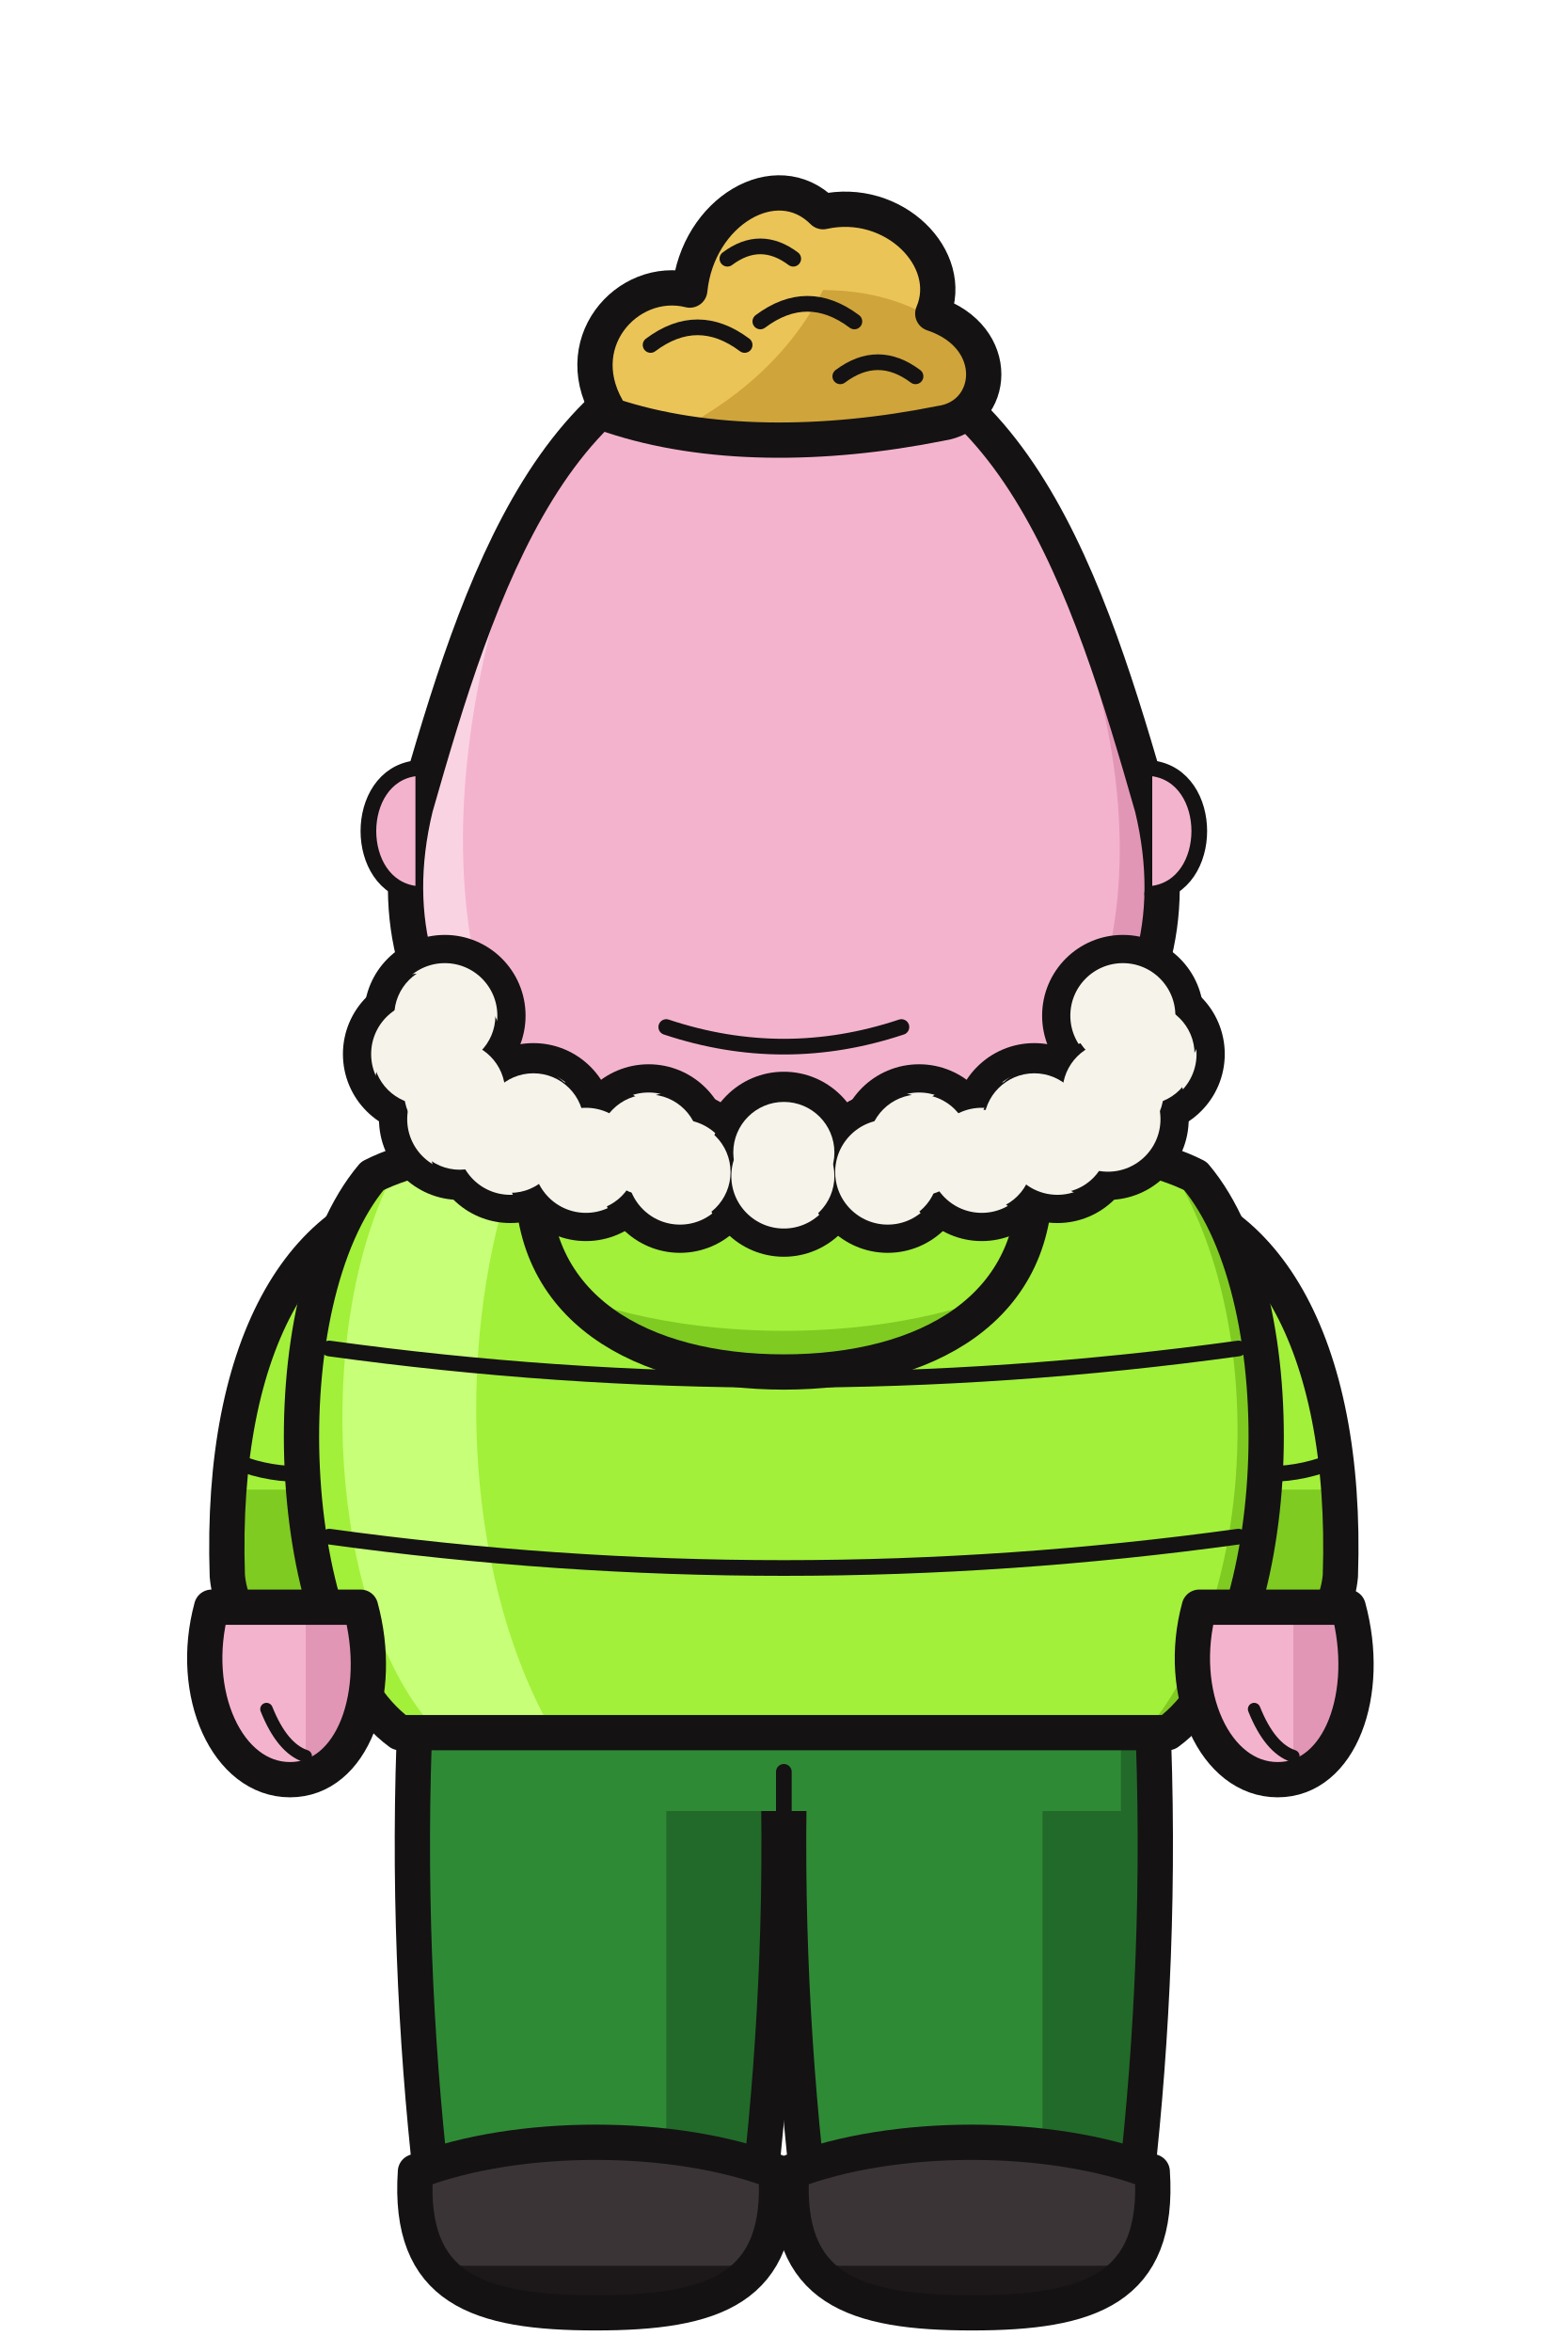
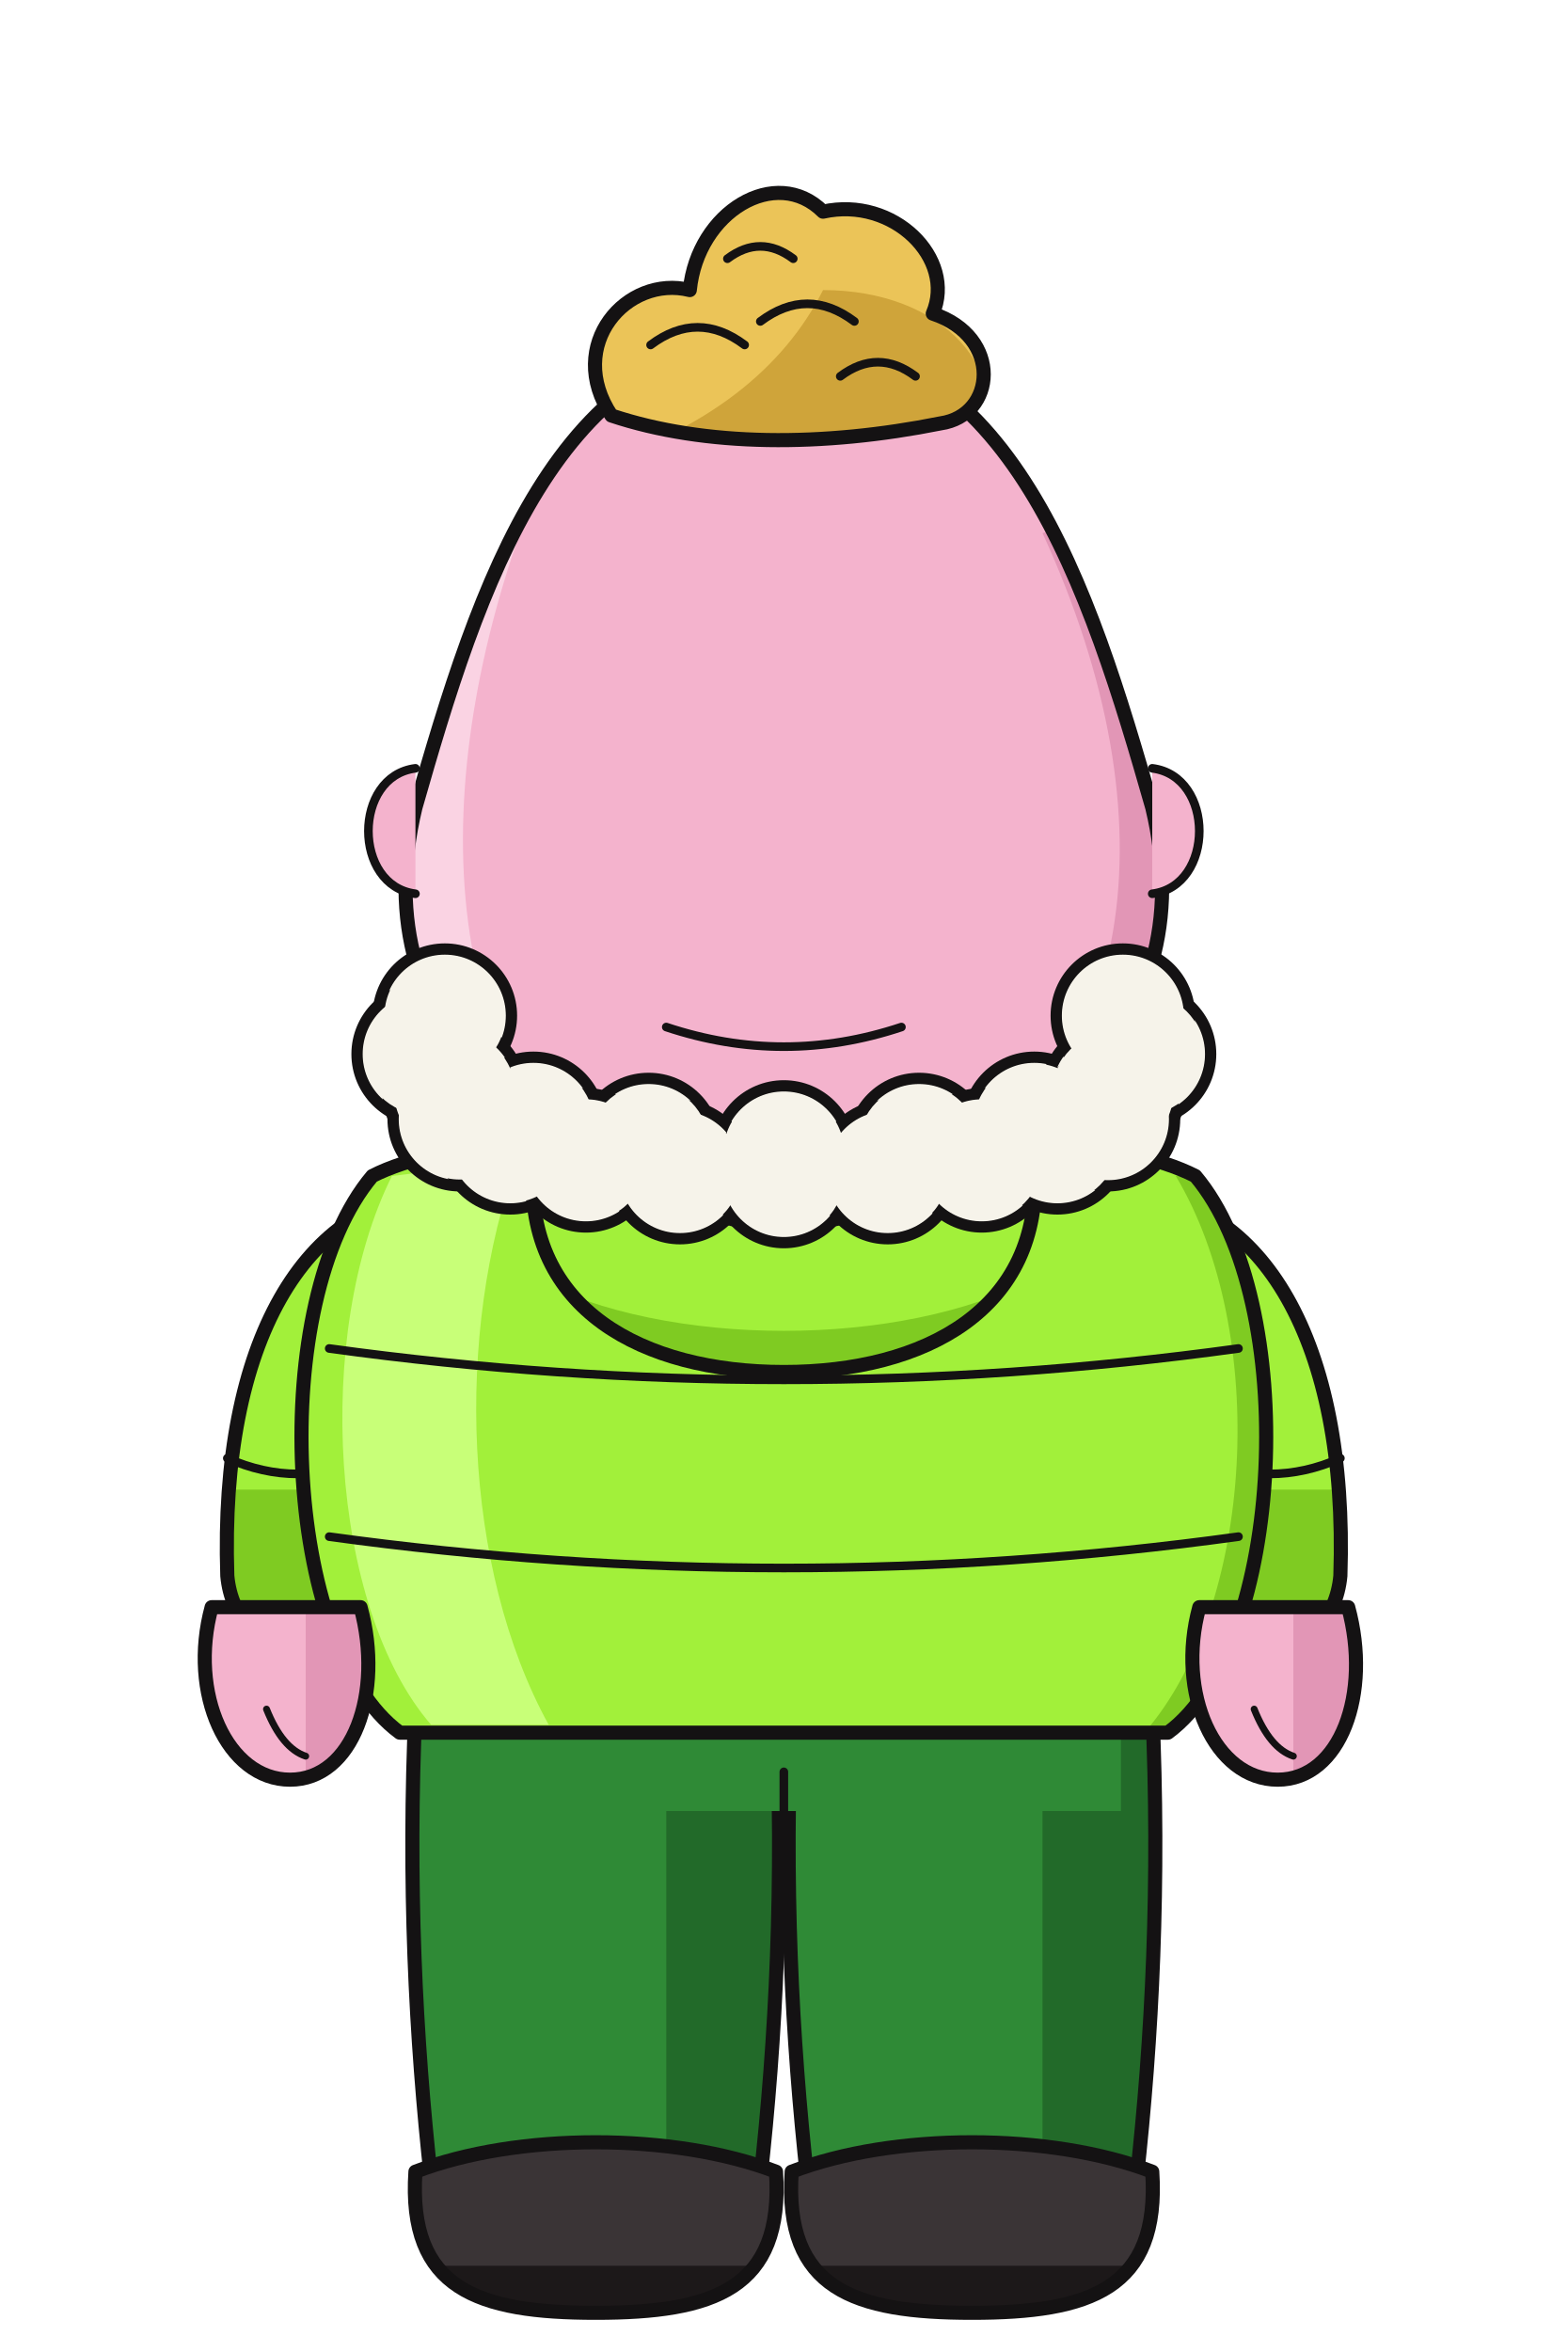
<svg xmlns="http://www.w3.org/2000/svg" width="800" height="1200" viewBox="0 0 400 600">
  <defs>
    <clipPath id="c1">
      <path d="M106,436 L198,436 C200,480 198,520 194,556.0 L110,556.0 C106,520 104,480 106,436 Z" />
    </clipPath>
    <clipPath id="c2">
      <path d="M106,554.0 C104,584.0 122,590.0 152,590.0 C182,590.0 200,584.0 198,554.0 C172,544.0 132,544.0 106,554.0 Z" />
    </clipPath>
    <clipPath id="c3">
      <path d="M202,436 L294,436 C296,480 294,520 290,556.0 L206,556.0 C202,520 200,480 202,436 Z" />
    </clipPath>
    <clipPath id="c4">
      <path d="M202,554.0 C200,584.0 218,590.0 248,590.0 C278,590.0 296,584.0 294,554.0 C268,544.0 228,544.0 202,554.0 Z" />
    </clipPath>
    <clipPath id="c5">
      <path d="M112,304 C78,306 56,342 58,402 C60,424 88,430 96,414 C100,376 106,342 118,318 Z" />
    </clipPath>
    <clipPath id="c6">
      <path d="M 288.0,304.0 C 322.0,306.0 344.0,342.0 342.0,402.0 C 340.0,424.0 312.0,430.0 304.0,414.0 C 300.0,376.0 294.0,342.0 282.0,318.0 Z" />
    </clipPath>
    <clipPath id="c7">
      <path d="M95,300 C68,332 72,420 102,442 L298,442 C328,420 332,332 305,300 C270,282 130,282 95,300 Z" />
    </clipPath>
    <clipPath id="c8">
      <path d="M136,298 C134,268 266,268 264,298 C266,334 236,350 200,350 C164,350 134,334 136,298 Z" />
    </clipPath>
    <clipPath id="c9">
      <path d="M200,86 C258,86 278,150 294,206 C308,264 262,302 200,302 C138,302 92,264 106,206 C122,150 142,86 200,86 Z" />
    </clipPath>
    <clipPath id="c10">
      <path d="M156.0,106 C144.0,88 160.0,70 176.0,74 C178.0,54 198.0,42 210.0,54 C228.0,50 244.0,66 238.0,80 C256.0,86 254.0,106 240.0,108 C210.0,114 180.0,114 156.0,106 Z" />
    </clipPath>
    <clipPath id="c11">
      <path d="M54,410.0 C48,432.0 58,454.0 74,454.0 C90,454.0 98,432.0 92,410.0 Z" />
    </clipPath>
    <clipPath id="c12">
      <path d="M306,410.0 C300,432.0 310,454.0 326,454.0 C342,454.0 350,432.0 344,410.0 Z" />
    </clipPath>
  </defs>
  <path d="M106,436 L198,436 C200,480 198,520 194,556.0 L110,556.0 C106,520 104,480 106,436 Z" fill="#2F8A36" />
  <g clip-path="url(#c1)">
    <path d="M170,430 L212,430 L212,566.0 L170,566.0 Z" fill="#226A29" />
  </g>
-   <path d="M106,436 L198,436 C200,480 198,520 194,556.0 L110,556.0 C106,520 104,480 106,436 Z" fill="none" stroke="#141213" stroke-width="9.0" stroke-linejoin="round" stroke-linecap="round" />
+   <path d="M106,436 L198,436 C200,480 198,520 194,556.0 L110,556.0 C106,520 104,480 106,436 Z" fill="none" stroke="#141213" stroke-width="3.6" stroke-linejoin="round" stroke-linecap="round" />
  <path d="M106,554.0 C104,584.0 122,590.0 152,590.0 C182,590.0 200,584.0 198,554.0 C172,544.0 132,544.0 106,554.0 Z" fill="#3A3436" />
  <g clip-path="url(#c2)">
    <path d="M92,578.0 L212,578.0 L212,598.0 L92,598.0 Z" fill="#1C1819" />
  </g>
-   <path d="M106,554.0 C104,584.0 122,590.0 152,590.0 C182,590.0 200,584.0 198,554.0 C172,544.0 132,544.0 106,554.0 Z" fill="none" stroke="#141213" stroke-width="9.0" stroke-linejoin="round" stroke-linecap="round" />
+   <path d="M106,554.0 C104,584.0 122,590.0 152,590.0 C182,590.0 200,584.0 198,554.0 C172,544.0 132,544.0 106,554.0 Z" fill="none" stroke="#141213" stroke-width="3.6" stroke-linejoin="round" stroke-linecap="round" />
  <path d="M202,436 L294,436 C296,480 294,520 290,556.0 L206,556.0 C202,520 200,480 202,436 Z" fill="#2F8A36" />
  <g clip-path="url(#c3)">
    <path d="M266,430 L308,430 L308,566.0 L266,566.0 Z" fill="#226A29" />
  </g>
-   <path d="M202,436 L294,436 C296,480 294,520 290,556.0 L206,556.0 C202,520 200,480 202,436 Z" fill="none" stroke="#141213" stroke-width="9.0" stroke-linejoin="round" stroke-linecap="round" />
+   <path d="M202,436 L294,436 C296,480 294,520 290,556.0 L206,556.0 C202,520 200,480 202,436 Z" fill="none" stroke="#141213" stroke-width="3.6" stroke-linejoin="round" stroke-linecap="round" />
  <path d="M202,554.0 C200,584.0 218,590.0 248,590.0 C278,590.0 296,584.0 294,554.0 C268,544.0 228,544.0 202,554.0 Z" fill="#3A3436" />
  <g clip-path="url(#c4)">
    <path d="M188,578.0 L308,578.0 L308,598.0 L188,598.0 Z" fill="#1C1819" />
  </g>
-   <path d="M202,554.0 C200,584.0 218,590.0 248,590.0 C278,590.0 296,584.0 294,554.0 C268,544.0 228,544.0 202,554.0 Z" fill="none" stroke="#141213" stroke-width="9.0" stroke-linejoin="round" stroke-linecap="round" />
+   <path d="M202,554.0 C200,584.0 218,590.0 248,590.0 C278,590.0 296,584.0 294,554.0 C268,544.0 228,544.0 202,554.0 Z" fill="none" stroke="#141213" stroke-width="3.6" stroke-linejoin="round" stroke-linecap="round" />
  <path d="M114,436 L286,436 L286,462 L114,462 Z" fill="#2F8A36" />
-   <path d="M200,452 L200,490" fill="none" stroke="#141213" stroke-width="4.0" stroke-linejoin="round" stroke-linecap="round" />
+   <path d="M200,452 L200,490" fill="none" stroke="#141213" stroke-width="2.2" stroke-linejoin="round" stroke-linecap="round" />
  <g transform="translate(0,0.0)">
    <g transform="translate(0,0.0)">
      <path d="M112,304 C78,306 56,342 58,402 C60,424 88,430 96,414 C100,376 106,342 118,318 Z" fill="#A2F03A" />
      <g clip-path="url(#c5)">
        <path d="M0,380 L400,380 L400,440 L0,440 Z" fill="#7FCB22" />
      </g>
-       <path d="M112,304 C78,306 56,342 58,402 C60,424 88,430 96,414 C100,376 106,342 118,318 Z" fill="none" stroke="#141213" stroke-width="9.0" stroke-linejoin="round" stroke-linecap="round" />
-       <path d="M58,372 Q76,380 94,372" fill="none" stroke="#141213" stroke-width="4.0" stroke-linejoin="round" stroke-linecap="round" />
+       <path d="M112,304 C78,306 56,342 58,402 C60,424 88,430 96,414 C100,376 106,342 118,318 Z" fill="none" stroke="#141213" stroke-width="3.6" stroke-linejoin="round" stroke-linecap="round" />
+       <path d="M58,372 Q76,380 94,372" fill="none" stroke="#141213" stroke-width="2.2" stroke-linejoin="round" stroke-linecap="round" />
    </g>
    <g transform="translate(0,-0.0)">
      <path d="M 288.0,304.0 C 322.0,306.0 344.0,342.0 342.0,402.0 C 340.0,424.0 312.0,430.0 304.0,414.0 C 300.0,376.0 294.0,342.0 282.0,318.0 Z" fill="#A2F03A" />
      <g clip-path="url(#c6)">
        <path d="M0,380 L400,380 L400,440 L0,440 Z" fill="#7FCB22" />
      </g>
-       <path d="M 288.0,304.0 C 322.0,306.0 344.0,342.0 342.0,402.0 C 340.0,424.0 312.0,430.0 304.0,414.0 C 300.0,376.0 294.0,342.0 282.0,318.0 Z" fill="none" stroke="#141213" stroke-width="9.0" stroke-linejoin="round" stroke-linecap="round" />
-       <path d="M306,372 Q324,380 342,372" fill="none" stroke="#141213" stroke-width="4.0" stroke-linejoin="round" stroke-linecap="round" />
+       <path d="M 288.0,304.0 C 322.0,306.0 344.0,342.0 342.0,402.0 C 340.0,424.0 312.0,430.0 304.0,414.0 C 300.0,376.0 294.0,342.0 282.0,318.0 Z" fill="none" stroke="#141213" stroke-width="3.6" stroke-linejoin="round" stroke-linecap="round" />
+       <path d="M306,372 Q324,380 342,372" fill="none" stroke="#141213" stroke-width="2.2" stroke-linejoin="round" stroke-linecap="round" />
    </g>
    <path d="M95,300 C68,332 72,420 102,442 L298,442 C328,420 332,332 305,300 C270,282 130,282 95,300 Z" fill="#A2F03A" />
    <g clip-path="url(#c7)">
      <path d="M300,300 C324,340 320,410 292,442 L330,442 L330,290 Z" fill="#7FCB22" />
    </g>
    <g clip-path="url(#c7)">
      <path d="M100,300 C80,340 84,410 110,440 L140,440 C118,400 116,340 132,296 Z" fill="#C8FF78" />
    </g>
-     <path d="M95,300 C68,332 72,420 102,442 L298,442 C328,420 332,332 305,300 C270,282 130,282 95,300 Z" fill="none" stroke="#141213" stroke-width="9.0" stroke-linejoin="round" stroke-linecap="round" />
-     <path d="M84,344 Q200,360 316,344" fill="none" stroke="#141213" stroke-width="4.0" stroke-linejoin="round" stroke-linecap="round" />
-     <path d="M84,392 Q200,408 316,392" fill="none" stroke="#141213" stroke-width="4.0" stroke-linejoin="round" stroke-linecap="round" />
+     <path d="M95,300 C68,332 72,420 102,442 L298,442 C328,420 332,332 305,300 C270,282 130,282 95,300 Z" fill="none" stroke="#141213" stroke-width="3.6" stroke-linejoin="round" stroke-linecap="round" />
+     <path d="M84,344 Q200,360 316,344" fill="none" stroke="#141213" stroke-width="2.2" stroke-linejoin="round" stroke-linecap="round" />
+     <path d="M84,392 Q200,408 316,392" fill="none" stroke="#141213" stroke-width="2.2" stroke-linejoin="round" stroke-linecap="round" />
    <path d="M136,298 C134,268 266,268 264,298 C266,334 236,350 200,350 C164,350 134,334 136,298 Z" fill="#A2F03A" />
    <g clip-path="url(#c8)">
      <path d="M136,326 C170,344 230,344 264,326 L264,360 L136,360 Z" fill="#7FCB22" />
    </g>
-     <path d="M136,298 C134,268 266,268 264,298 C266,334 236,350 200,350 C164,350 134,334 136,298 Z" fill="none" stroke="#141213" stroke-width="9.0" stroke-linejoin="round" stroke-linecap="round" />
-     <path d="M158,300 Q200,326 242,300" fill="none" stroke="#141213" stroke-width="4.0" stroke-linejoin="round" stroke-linecap="round" />
+     <path d="M136,298 C134,268 266,268 264,298 C266,334 236,350 200,350 C164,350 134,334 136,298 Z" fill="none" stroke="#141213" stroke-width="3.6" stroke-linejoin="round" stroke-linecap="round" />
+     <path d="M158,300 Q200,326 242,300" fill="none" stroke="#141213" stroke-width="2.2" stroke-linejoin="round" stroke-linecap="round" />
    <path d="M200,86 C258,86 278,150 294,206 C308,264 262,302 200,302 C138,302 92,264 106,206 C122,150 142,86 200,86 Z" fill="#F4B3CD" />
    <g clip-path="url(#c9)">
      <path d="M266,136 C300,210 290,276 236,306 L312,306 L312,120 Z" fill="#E296B6" />
    </g>
    <g clip-path="url(#c9)">
      <path d="M146,104 C114,170 104,250 146,296 L96,306 L90,96 Z" fill="#FAD3E3" />
    </g>
-     <path d="M200,86 C258,86 278,150 294,206 C308,264 262,302 200,302 C138,302 92,264 106,206 C122,150 142,86 200,86 Z" fill="none" stroke="#141213" stroke-width="9.0" stroke-linejoin="round" stroke-linecap="round" />
-     <path d="M170,262 Q200,272 230,262" fill="none" stroke="#141213" stroke-width="4.0" stroke-linejoin="round" stroke-linecap="round" />
-     <path d="M106,196 C90,198 90,226 106,228" fill="#F4B3CD" stroke="#141213" stroke-width="4.0" stroke-linejoin="round" stroke-linecap="round" />
-     <path d="M294,196 C310,198 310,226 294,228" fill="#F4B3CD" stroke="#141213" stroke-width="4.0" stroke-linejoin="round" stroke-linecap="round" />
-     <ellipse cx="113.5" cy="259.1" rx="17.0" ry="17.0" fill="#F6F3EA" stroke="#141213" stroke-width="7.2" />
-     <ellipse cx="108.1" cy="268.9" rx="17.0" ry="17.0" fill="#F6F3EA" stroke="#141213" stroke-width="7.2" />
-     <ellipse cx="116.0" cy="278.6" rx="17.0" ry="17.0" fill="#F6F3EA" stroke="#141213" stroke-width="7.2" />
-     <ellipse cx="136.1" cy="286.7" rx="17.0" ry="17.0" fill="#F6F3EA" stroke="#141213" stroke-width="7.2" />
-     <ellipse cx="165.5" cy="292.1" rx="17.0" ry="17.0" fill="#F6F3EA" stroke="#141213" stroke-width="7.2" />
-     <ellipse cx="200.0" cy="294.0" rx="17.0" ry="17.0" fill="#F6F3EA" stroke="#141213" stroke-width="7.2" />
-     <ellipse cx="234.5" cy="292.1" rx="17.0" ry="17.0" fill="#F6F3EA" stroke="#141213" stroke-width="7.2" />
-     <ellipse cx="263.9" cy="286.7" rx="17.0" ry="17.0" fill="#F6F3EA" stroke="#141213" stroke-width="7.2" />
-     <ellipse cx="284.0" cy="278.6" rx="17.0" ry="17.0" fill="#F6F3EA" stroke="#141213" stroke-width="7.2" />
-     <ellipse cx="291.9" cy="268.9" rx="17.0" ry="17.0" fill="#F6F3EA" stroke="#141213" stroke-width="7.2" />
-     <ellipse cx="286.5" cy="259.1" rx="17.0" ry="17.0" fill="#F6F3EA" stroke="#141213" stroke-width="7.2" />
-     <ellipse cx="117.3" cy="285.5" rx="17.0" ry="17.0" fill="#F6F3EA" stroke="#141213" stroke-width="7.2" />
-     <ellipse cx="130.2" cy="291.4" rx="17.0" ry="17.0" fill="#F6F3EA" stroke="#141213" stroke-width="7.2" />
-     <ellipse cx="149.5" cy="296.0" rx="17.0" ry="17.0" fill="#F6F3EA" stroke="#141213" stroke-width="7.2" />
-     <ellipse cx="173.5" cy="299.0" rx="17.0" ry="17.0" fill="#F6F3EA" stroke="#141213" stroke-width="7.2" />
-     <ellipse cx="200.0" cy="300.0" rx="17.0" ry="17.0" fill="#F6F3EA" stroke="#141213" stroke-width="7.2" />
-     <ellipse cx="226.5" cy="299.0" rx="17.0" ry="17.0" fill="#F6F3EA" stroke="#141213" stroke-width="7.2" />
-     <ellipse cx="250.5" cy="296.0" rx="17.0" ry="17.0" fill="#F6F3EA" stroke="#141213" stroke-width="7.2" />
-     <ellipse cx="269.8" cy="291.4" rx="17.0" ry="17.0" fill="#F6F3EA" stroke="#141213" stroke-width="7.2" />
-     <ellipse cx="282.7" cy="285.5" rx="17.0" ry="17.0" fill="#F6F3EA" stroke="#141213" stroke-width="7.2" />
-     <ellipse cx="113.5" cy="259.1" rx="12.9" ry="12.9" fill="#F6F3EA" />
-     <ellipse cx="108.1" cy="268.9" rx="12.9" ry="12.9" fill="#F6F3EA" />
-     <ellipse cx="116.0" cy="278.6" rx="12.9" ry="12.9" fill="#F6F3EA" />
-     <ellipse cx="136.1" cy="286.7" rx="12.9" ry="12.9" fill="#F6F3EA" />
-     <ellipse cx="165.5" cy="292.1" rx="12.9" ry="12.9" fill="#F6F3EA" />
-     <ellipse cx="200.0" cy="294.0" rx="12.9" ry="12.9" fill="#F6F3EA" />
-     <ellipse cx="234.5" cy="292.1" rx="12.9" ry="12.9" fill="#F6F3EA" />
-     <ellipse cx="263.9" cy="286.7" rx="12.9" ry="12.9" fill="#F6F3EA" />
-     <ellipse cx="284.0" cy="278.6" rx="12.9" ry="12.9" fill="#F6F3EA" />
-     <ellipse cx="291.9" cy="268.9" rx="12.9" ry="12.9" fill="#F6F3EA" />
-     <ellipse cx="286.5" cy="259.1" rx="12.9" ry="12.9" fill="#F6F3EA" />
-     <ellipse cx="117.3" cy="285.5" rx="12.9" ry="12.9" fill="#F6F3EA" />
-     <ellipse cx="130.2" cy="291.4" rx="12.9" ry="12.9" fill="#F6F3EA" />
-     <ellipse cx="149.5" cy="296.0" rx="12.9" ry="12.9" fill="#F6F3EA" />
-     <ellipse cx="173.5" cy="299.0" rx="12.9" ry="12.9" fill="#F6F3EA" />
-     <ellipse cx="200.0" cy="300.0" rx="12.9" ry="12.9" fill="#F6F3EA" />
-     <ellipse cx="226.5" cy="299.0" rx="12.9" ry="12.9" fill="#F6F3EA" />
-     <ellipse cx="250.5" cy="296.0" rx="12.9" ry="12.9" fill="#F6F3EA" />
-     <ellipse cx="269.8" cy="291.4" rx="12.9" ry="12.9" fill="#F6F3EA" />
-     <ellipse cx="282.7" cy="285.5" rx="12.9" ry="12.9" fill="#F6F3EA" />
+     <path d="M200,86 C258,86 278,150 294,206 C308,264 262,302 200,302 C138,302 92,264 106,206 C122,150 142,86 200,86 Z" fill="none" stroke="#141213" stroke-width="3.6" stroke-linejoin="round" stroke-linecap="round" />
+     <path d="M170,262 Q200,272 230,262" fill="none" stroke="#141213" stroke-width="2.2" stroke-linejoin="round" stroke-linecap="round" />
+     <path d="M106,196 C90,198 90,226 106,228" fill="#F4B3CD" stroke="#141213" stroke-width="2.2" stroke-linejoin="round" stroke-linecap="round" />
+     <path d="M294,196 C310,198 310,226 294,228" fill="#F4B3CD" stroke="#141213" stroke-width="2.2" stroke-linejoin="round" stroke-linecap="round" />
+     <ellipse cx="113.5" cy="259.1" rx="17.0" ry="17.0" fill="#F6F3EA" stroke="#141213" stroke-width="2.88" />
+     <ellipse cx="108.1" cy="268.9" rx="17.0" ry="17.0" fill="#F6F3EA" stroke="#141213" stroke-width="2.88" />
+     <ellipse cx="116.0" cy="278.6" rx="17.0" ry="17.0" fill="#F6F3EA" stroke="#141213" stroke-width="2.88" />
+     <ellipse cx="136.1" cy="286.7" rx="17.0" ry="17.0" fill="#F6F3EA" stroke="#141213" stroke-width="2.88" />
+     <ellipse cx="165.5" cy="292.1" rx="17.0" ry="17.0" fill="#F6F3EA" stroke="#141213" stroke-width="2.88" />
+     <ellipse cx="200.0" cy="294.0" rx="17.0" ry="17.0" fill="#F6F3EA" stroke="#141213" stroke-width="2.88" />
+     <ellipse cx="234.5" cy="292.1" rx="17.0" ry="17.0" fill="#F6F3EA" stroke="#141213" stroke-width="2.88" />
+     <ellipse cx="263.9" cy="286.7" rx="17.0" ry="17.0" fill="#F6F3EA" stroke="#141213" stroke-width="2.88" />
+     <ellipse cx="284.0" cy="278.6" rx="17.0" ry="17.0" fill="#F6F3EA" stroke="#141213" stroke-width="2.88" />
+     <ellipse cx="291.9" cy="268.9" rx="17.0" ry="17.0" fill="#F6F3EA" stroke="#141213" stroke-width="2.88" />
+     <ellipse cx="286.5" cy="259.1" rx="17.0" ry="17.0" fill="#F6F3EA" stroke="#141213" stroke-width="2.88" />
+     <ellipse cx="117.3" cy="285.5" rx="17.0" ry="17.0" fill="#F6F3EA" stroke="#141213" stroke-width="2.88" />
+     <ellipse cx="130.2" cy="291.4" rx="17.0" ry="17.0" fill="#F6F3EA" stroke="#141213" stroke-width="2.88" />
+     <ellipse cx="149.5" cy="296.0" rx="17.0" ry="17.0" fill="#F6F3EA" stroke="#141213" stroke-width="2.88" />
+     <ellipse cx="173.5" cy="299.0" rx="17.0" ry="17.0" fill="#F6F3EA" stroke="#141213" stroke-width="2.88" />
+     <ellipse cx="200.0" cy="300.0" rx="17.0" ry="17.0" fill="#F6F3EA" stroke="#141213" stroke-width="2.88" />
+     <ellipse cx="226.5" cy="299.0" rx="17.0" ry="17.0" fill="#F6F3EA" stroke="#141213" stroke-width="2.88" />
+     <ellipse cx="250.5" cy="296.0" rx="17.0" ry="17.0" fill="#F6F3EA" stroke="#141213" stroke-width="2.88" />
+     <ellipse cx="269.8" cy="291.4" rx="17.0" ry="17.0" fill="#F6F3EA" stroke="#141213" stroke-width="2.88" />
+     <ellipse cx="282.7" cy="285.5" rx="17.0" ry="17.0" fill="#F6F3EA" stroke="#141213" stroke-width="2.88" />
+     <ellipse cx="113.5" cy="259.1" rx="15.4" ry="15.4" fill="#F6F3EA" />
+     <ellipse cx="108.1" cy="268.9" rx="15.4" ry="15.4" fill="#F6F3EA" />
+     <ellipse cx="116.0" cy="278.6" rx="15.4" ry="15.4" fill="#F6F3EA" />
+     <ellipse cx="136.1" cy="286.7" rx="15.4" ry="15.4" fill="#F6F3EA" />
+     <ellipse cx="165.5" cy="292.1" rx="15.4" ry="15.4" fill="#F6F3EA" />
+     <ellipse cx="200.0" cy="294.0" rx="15.4" ry="15.4" fill="#F6F3EA" />
+     <ellipse cx="234.5" cy="292.1" rx="15.4" ry="15.4" fill="#F6F3EA" />
+     <ellipse cx="263.9" cy="286.7" rx="15.4" ry="15.4" fill="#F6F3EA" />
+     <ellipse cx="284.0" cy="278.6" rx="15.4" ry="15.4" fill="#F6F3EA" />
+     <ellipse cx="291.9" cy="268.9" rx="15.4" ry="15.4" fill="#F6F3EA" />
+     <ellipse cx="286.5" cy="259.1" rx="15.4" ry="15.4" fill="#F6F3EA" />
+     <ellipse cx="117.3" cy="285.5" rx="15.4" ry="15.4" fill="#F6F3EA" />
+     <ellipse cx="130.2" cy="291.4" rx="15.4" ry="15.4" fill="#F6F3EA" />
+     <ellipse cx="149.5" cy="296.0" rx="15.4" ry="15.4" fill="#F6F3EA" />
+     <ellipse cx="173.5" cy="299.0" rx="15.4" ry="15.4" fill="#F6F3EA" />
+     <ellipse cx="200.0" cy="300.0" rx="15.4" ry="15.4" fill="#F6F3EA" />
+     <ellipse cx="226.5" cy="299.0" rx="15.4" ry="15.4" fill="#F6F3EA" />
+     <ellipse cx="250.5" cy="296.0" rx="15.4" ry="15.4" fill="#F6F3EA" />
+     <ellipse cx="269.8" cy="291.4" rx="15.4" ry="15.4" fill="#F6F3EA" />
+     <ellipse cx="282.7" cy="285.5" rx="15.4" ry="15.4" fill="#F6F3EA" />
    <path d="M156.0,106 C144.0,88 160.0,70 176.0,74 C178.0,54 198.0,42 210.0,54 C228.0,50 244.0,66 238.0,80 C256.0,86 254.0,106 240.0,108 C210.0,114 180.0,114 156.0,106 Z" fill="#EBC458" />
    <g clip-path="url(#c10)">
      <path d="M210.0,74 C240.0,74 260.0,94 250.0,119 L150.0,119 C180.0,110 200,94 210.0,74 Z" fill="#CFA43A" />
    </g>
-     <path d="M156.0,106 C144.0,88 160.0,70 176.0,74 C178.0,54 198.0,42 210.0,54 C228.0,50 244.0,66 238.0,80 C256.0,86 254.0,106 240.0,108 C210.0,114 180.0,114 156.0,106 Z" fill="none" stroke="#141213" stroke-width="9.0" stroke-linejoin="round" stroke-linecap="round" />
-     <path d="M166.0,88.0 Q178.0,79.0 190.0,88.0" fill="none" stroke="#141213" stroke-width="4.0" stroke-linejoin="round" stroke-linecap="round" />
-     <path d="M194.0,82.0 Q206.0,73.0 218.0,82.0" fill="none" stroke="#141213" stroke-width="4.0" stroke-linejoin="round" stroke-linecap="round" />
-     <path d="M185.6,66.0 Q194.0,59.7 202.4,66.0" fill="none" stroke="#141213" stroke-width="4.0" stroke-linejoin="round" stroke-linecap="round" />
-     <path d="M214.4,96.0 Q224.0,88.8 233.6,96.0" fill="none" stroke="#141213" stroke-width="4.0" stroke-linejoin="round" stroke-linecap="round" />
+     <path d="M156.0,106 C144.0,88 160.0,70 176.0,74 C178.0,54 198.0,42 210.0,54 C228.0,50 244.0,66 238.0,80 C256.0,86 254.0,106 240.0,108 C210.0,114 180.0,114 156.0,106 Z" fill="none" stroke="#141213" stroke-width="3.6" stroke-linejoin="round" stroke-linecap="round" />
+     <path d="M166.0,88.0 Q178.0,79.0 190.0,88.0" fill="none" stroke="#141213" stroke-width="2.2" stroke-linejoin="round" stroke-linecap="round" />
+     <path d="M194.0,82.0 Q206.0,73.0 218.0,82.0" fill="none" stroke="#141213" stroke-width="2.2" stroke-linejoin="round" stroke-linecap="round" />
+     <path d="M185.6,66.0 Q194.0,59.7 202.4,66.0" fill="none" stroke="#141213" stroke-width="2.2" stroke-linejoin="round" stroke-linecap="round" />
+     <path d="M214.4,96.0 Q224.0,88.8 233.6,96.0" fill="none" stroke="#141213" stroke-width="2.2" stroke-linejoin="round" stroke-linecap="round" />
    <path d="M54,410.0 C48,432.0 58,454.0 74,454.0 C90,454.0 98,432.0 92,410.0 Z" fill="#F4B3CD" />
    <g clip-path="url(#c11)">
      <path d="M78,408.0 L104,408.0 L104,458.0 L78,458.0 Z" fill="#E296B6" />
    </g>
-     <path d="M54,410.0 C48,432.0 58,454.0 74,454.0 C90,454.0 98,432.0 92,410.0 Z" fill="none" stroke="#141213" stroke-width="9.0" stroke-linejoin="round" stroke-linecap="round" />
-     <path d="M68,436.0 Q72,446.0 78,448.0" fill="none" stroke="#141213" stroke-width="3.2" stroke-linejoin="round" stroke-linecap="round" />
+     <path d="M54,410.0 C48,432.0 58,454.0 74,454.0 C90,454.0 98,432.0 92,410.0 Z" fill="none" stroke="#141213" stroke-width="3.6" stroke-linejoin="round" stroke-linecap="round" />
+     <path d="M68,436.0 Q72,446.0 78,448.0" fill="none" stroke="#141213" stroke-width="1.76" stroke-linejoin="round" stroke-linecap="round" />
    <path d="M306,410.0 C300,432.0 310,454.0 326,454.0 C342,454.0 350,432.0 344,410.0 Z" fill="#F4B3CD" />
    <g clip-path="url(#c12)">
      <path d="M330,408.0 L356,408.0 L356,458.0 L330,458.0 Z" fill="#E296B6" />
    </g>
-     <path d="M306,410.0 C300,432.0 310,454.0 326,454.0 C342,454.0 350,432.0 344,410.0 Z" fill="none" stroke="#141213" stroke-width="9.0" stroke-linejoin="round" stroke-linecap="round" />
-     <path d="M320,436.0 Q324,446.0 330,448.0" fill="none" stroke="#141213" stroke-width="3.2" stroke-linejoin="round" stroke-linecap="round" />
+     <path d="M306,410.0 C300,432.0 310,454.0 326,454.0 C342,454.0 350,432.0 344,410.0 Z" fill="none" stroke="#141213" stroke-width="3.6" stroke-linejoin="round" stroke-linecap="round" />
+     <path d="M320,436.0 Q324,446.0 330,448.0" fill="none" stroke="#141213" stroke-width="1.76" stroke-linejoin="round" stroke-linecap="round" />
  </g>
</svg>
